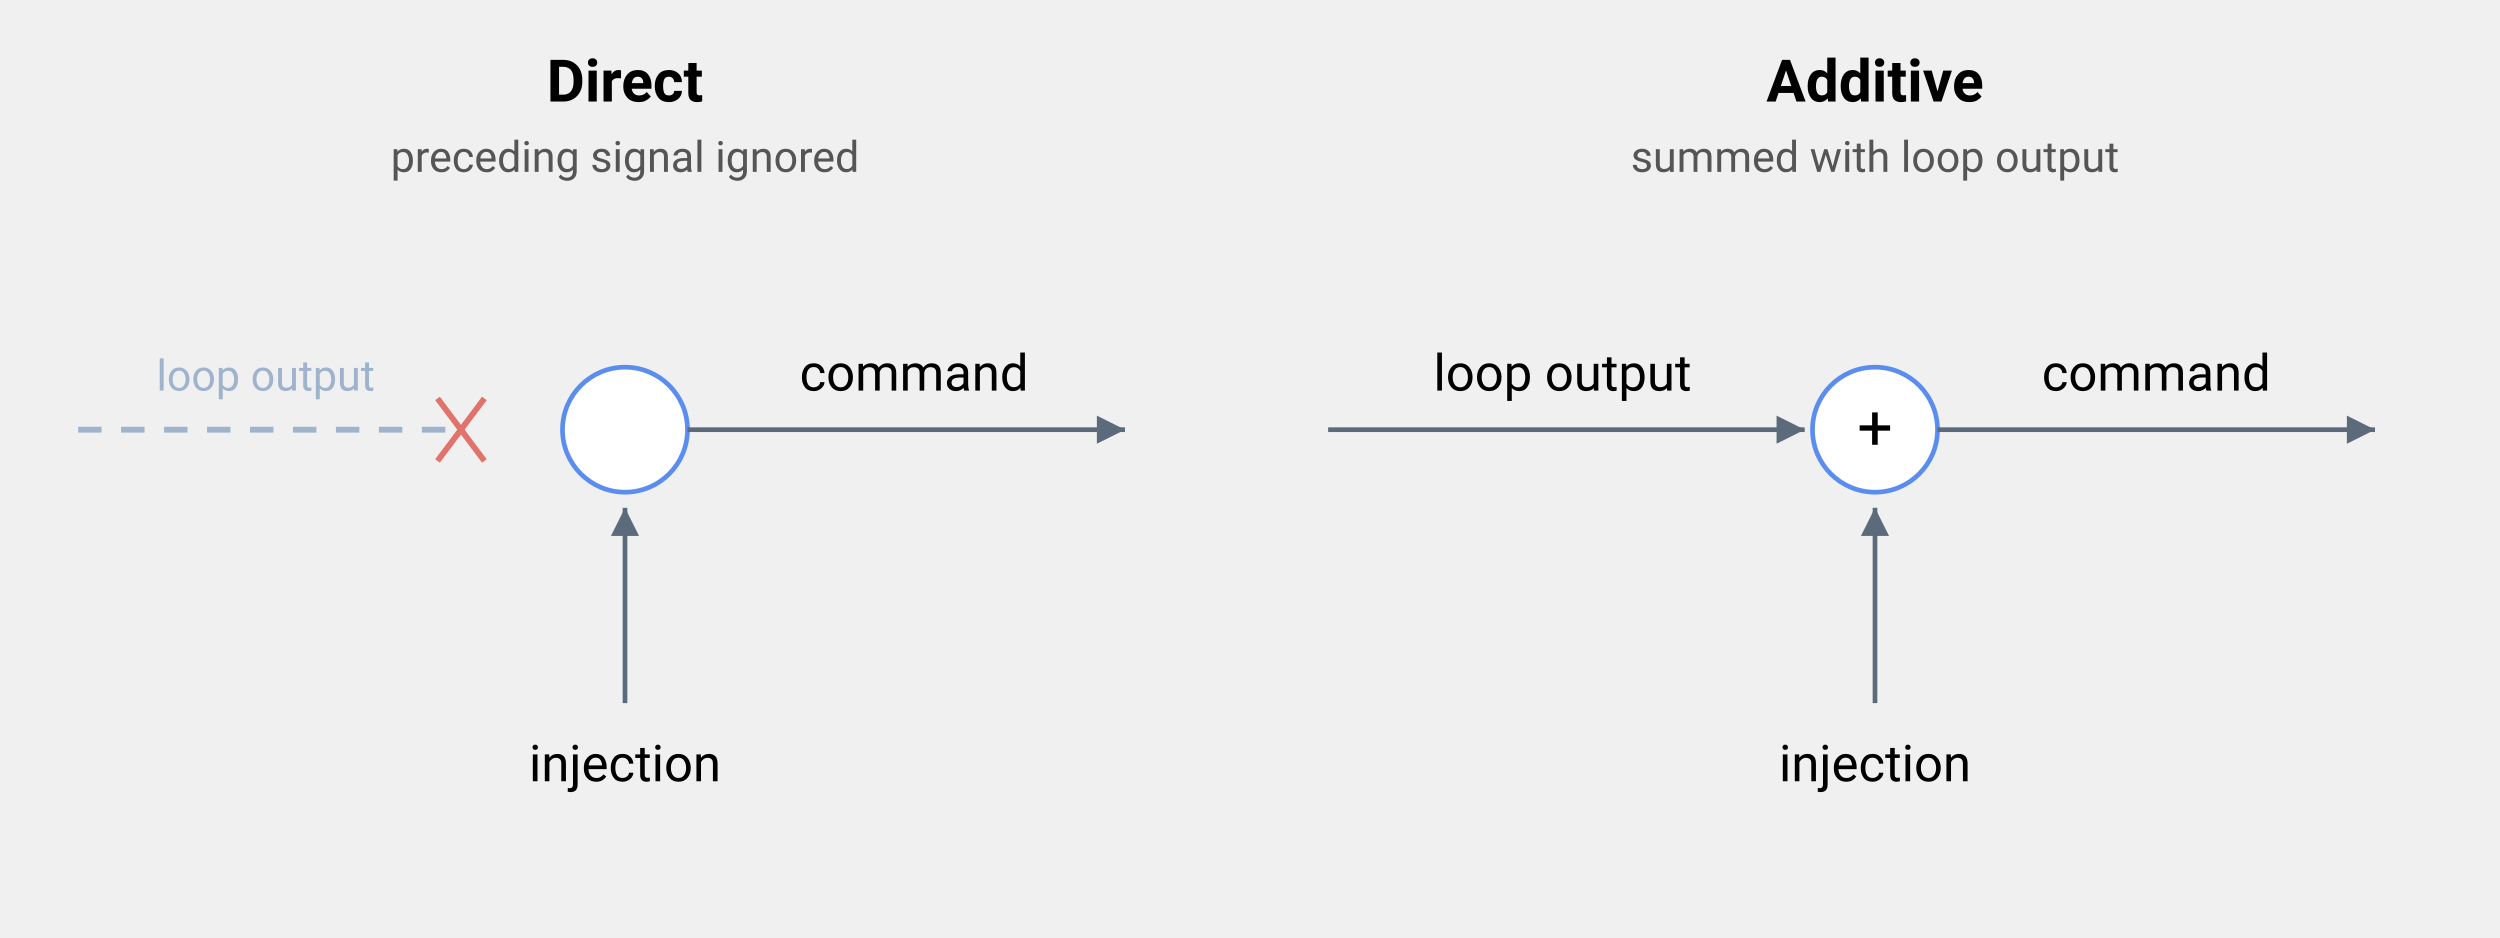
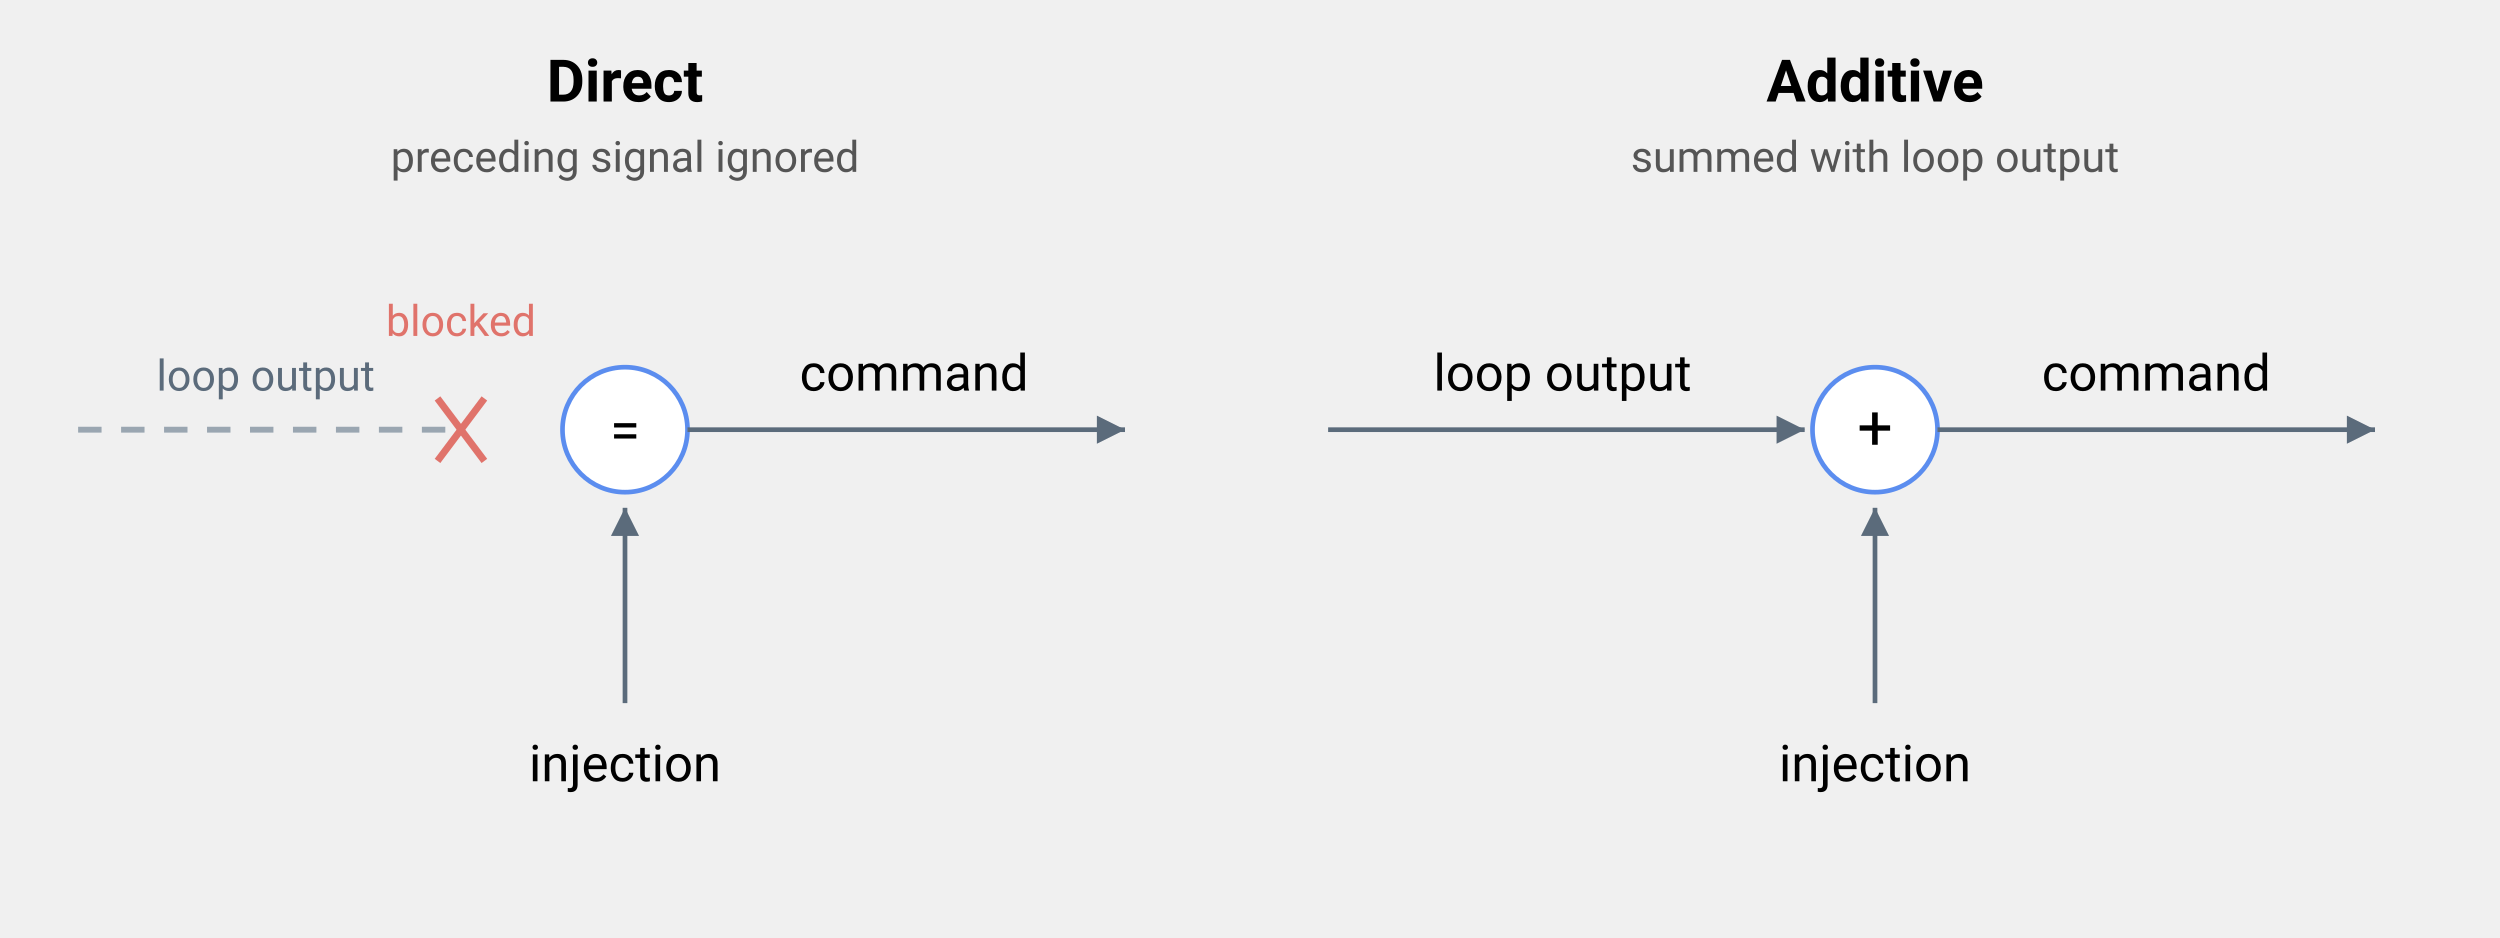
- <svg xmlns="http://www.w3.org/2000/svg" width="640" height="240" viewBox="0 0 640 240" font-family="-apple-system,Segoe UI,Roboto,sans-serif" font-size="13">
+ <svg xmlns="http://www.w3.org/2000/svg" width="640" height="240" viewBox="0 0 640 240" font-family="-apple-system,Segoe UI,Roboto,sans-serif" font-size="13" role="img" aria-label="Injection mode: in Direct mode the preceding loop output is ignored and the injected waveform becomes the command; in Additive mode the injection is summed with the loop output to form the command.">
  <defs>
    <marker id="arrow" markerWidth="8" markerHeight="8" refX="6" refY="3" orient="auto">
      <path d="M0,0 L6,3 L0,6 Z" fill="#5b6b7b" />
    </marker>
  </defs>
  <text x="160" y="26" text-anchor="middle" font-size="15" font-weight="bold">Direct</text>
  <text x="160" y="44" text-anchor="middle" fill="#555" font-size="11">preceding signal ignored</text>
-   <line x1="20" y1="110" x2="118" y2="110" stroke="#9fb4cc" stroke-width="1.5" stroke-dasharray="6 5" />
-   <text x="68" y="100" text-anchor="middle" fill="#9fb4cc" font-size="11">loop output</text>
-   <line x1="112" y1="102" x2="124" y2="118" stroke="#e0736b" stroke-width="1.5" />
-   <line x1="124" y1="102" x2="112" y2="118" stroke="#e0736b" stroke-width="1.5" />
+   <line x1="20" y1="110" x2="118" y2="110" stroke="#9aa6b1" stroke-width="1.5" stroke-dasharray="6 5" />
+   <text x="68" y="100" text-anchor="middle" fill="#5b6b7b" font-size="11">loop output</text>
+   <line x1="112" y1="102" x2="124" y2="118" stroke="#e0736b" stroke-width="1.8" />
+   <line x1="124" y1="102" x2="112" y2="118" stroke="#e0736b" stroke-width="1.8" />
+   <text x="118" y="86" text-anchor="middle" fill="#e0736b" font-size="11">blocked</text>
  <line x1="160" y1="180" x2="160" y2="130" stroke="#5b6b7b" stroke-width="1.2" marker-end="url(#arrow)" />
  <text x="160" y="200" text-anchor="middle">injection</text>
  <circle cx="160" cy="110" r="16" fill="#fff" stroke="#5b8def" stroke-width="1.2" />
+   <text x="160" y="115" text-anchor="middle" font-size="14">=</text>
  <line x1="176" y1="110" x2="288" y2="110" stroke="#5b6b7b" stroke-width="1.2" marker-end="url(#arrow)" />
  <text x="234" y="100" text-anchor="middle">command</text>
  <text x="480" y="26" text-anchor="middle" font-size="15" font-weight="bold">Additive</text>
  <text x="480" y="44" text-anchor="middle" fill="#555" font-size="11">summed with loop output</text>
  <line x1="340" y1="110" x2="462" y2="110" stroke="#5b6b7b" stroke-width="1.2" marker-end="url(#arrow)" />
  <text x="400" y="100" text-anchor="middle">loop output</text>
  <line x1="480" y1="180" x2="480" y2="130" stroke="#5b6b7b" stroke-width="1.2" marker-end="url(#arrow)" />
  <text x="480" y="200" text-anchor="middle">injection</text>
  <circle cx="480" cy="110" r="16" fill="#fff" stroke="#5b8def" stroke-width="1.2" />
  <text x="480" y="115" text-anchor="middle" font-size="16">+</text>
  <line x1="496" y1="110" x2="608" y2="110" stroke="#5b6b7b" stroke-width="1.2" marker-end="url(#arrow)" />
  <text x="552" y="100" text-anchor="middle">command</text>
</svg>
